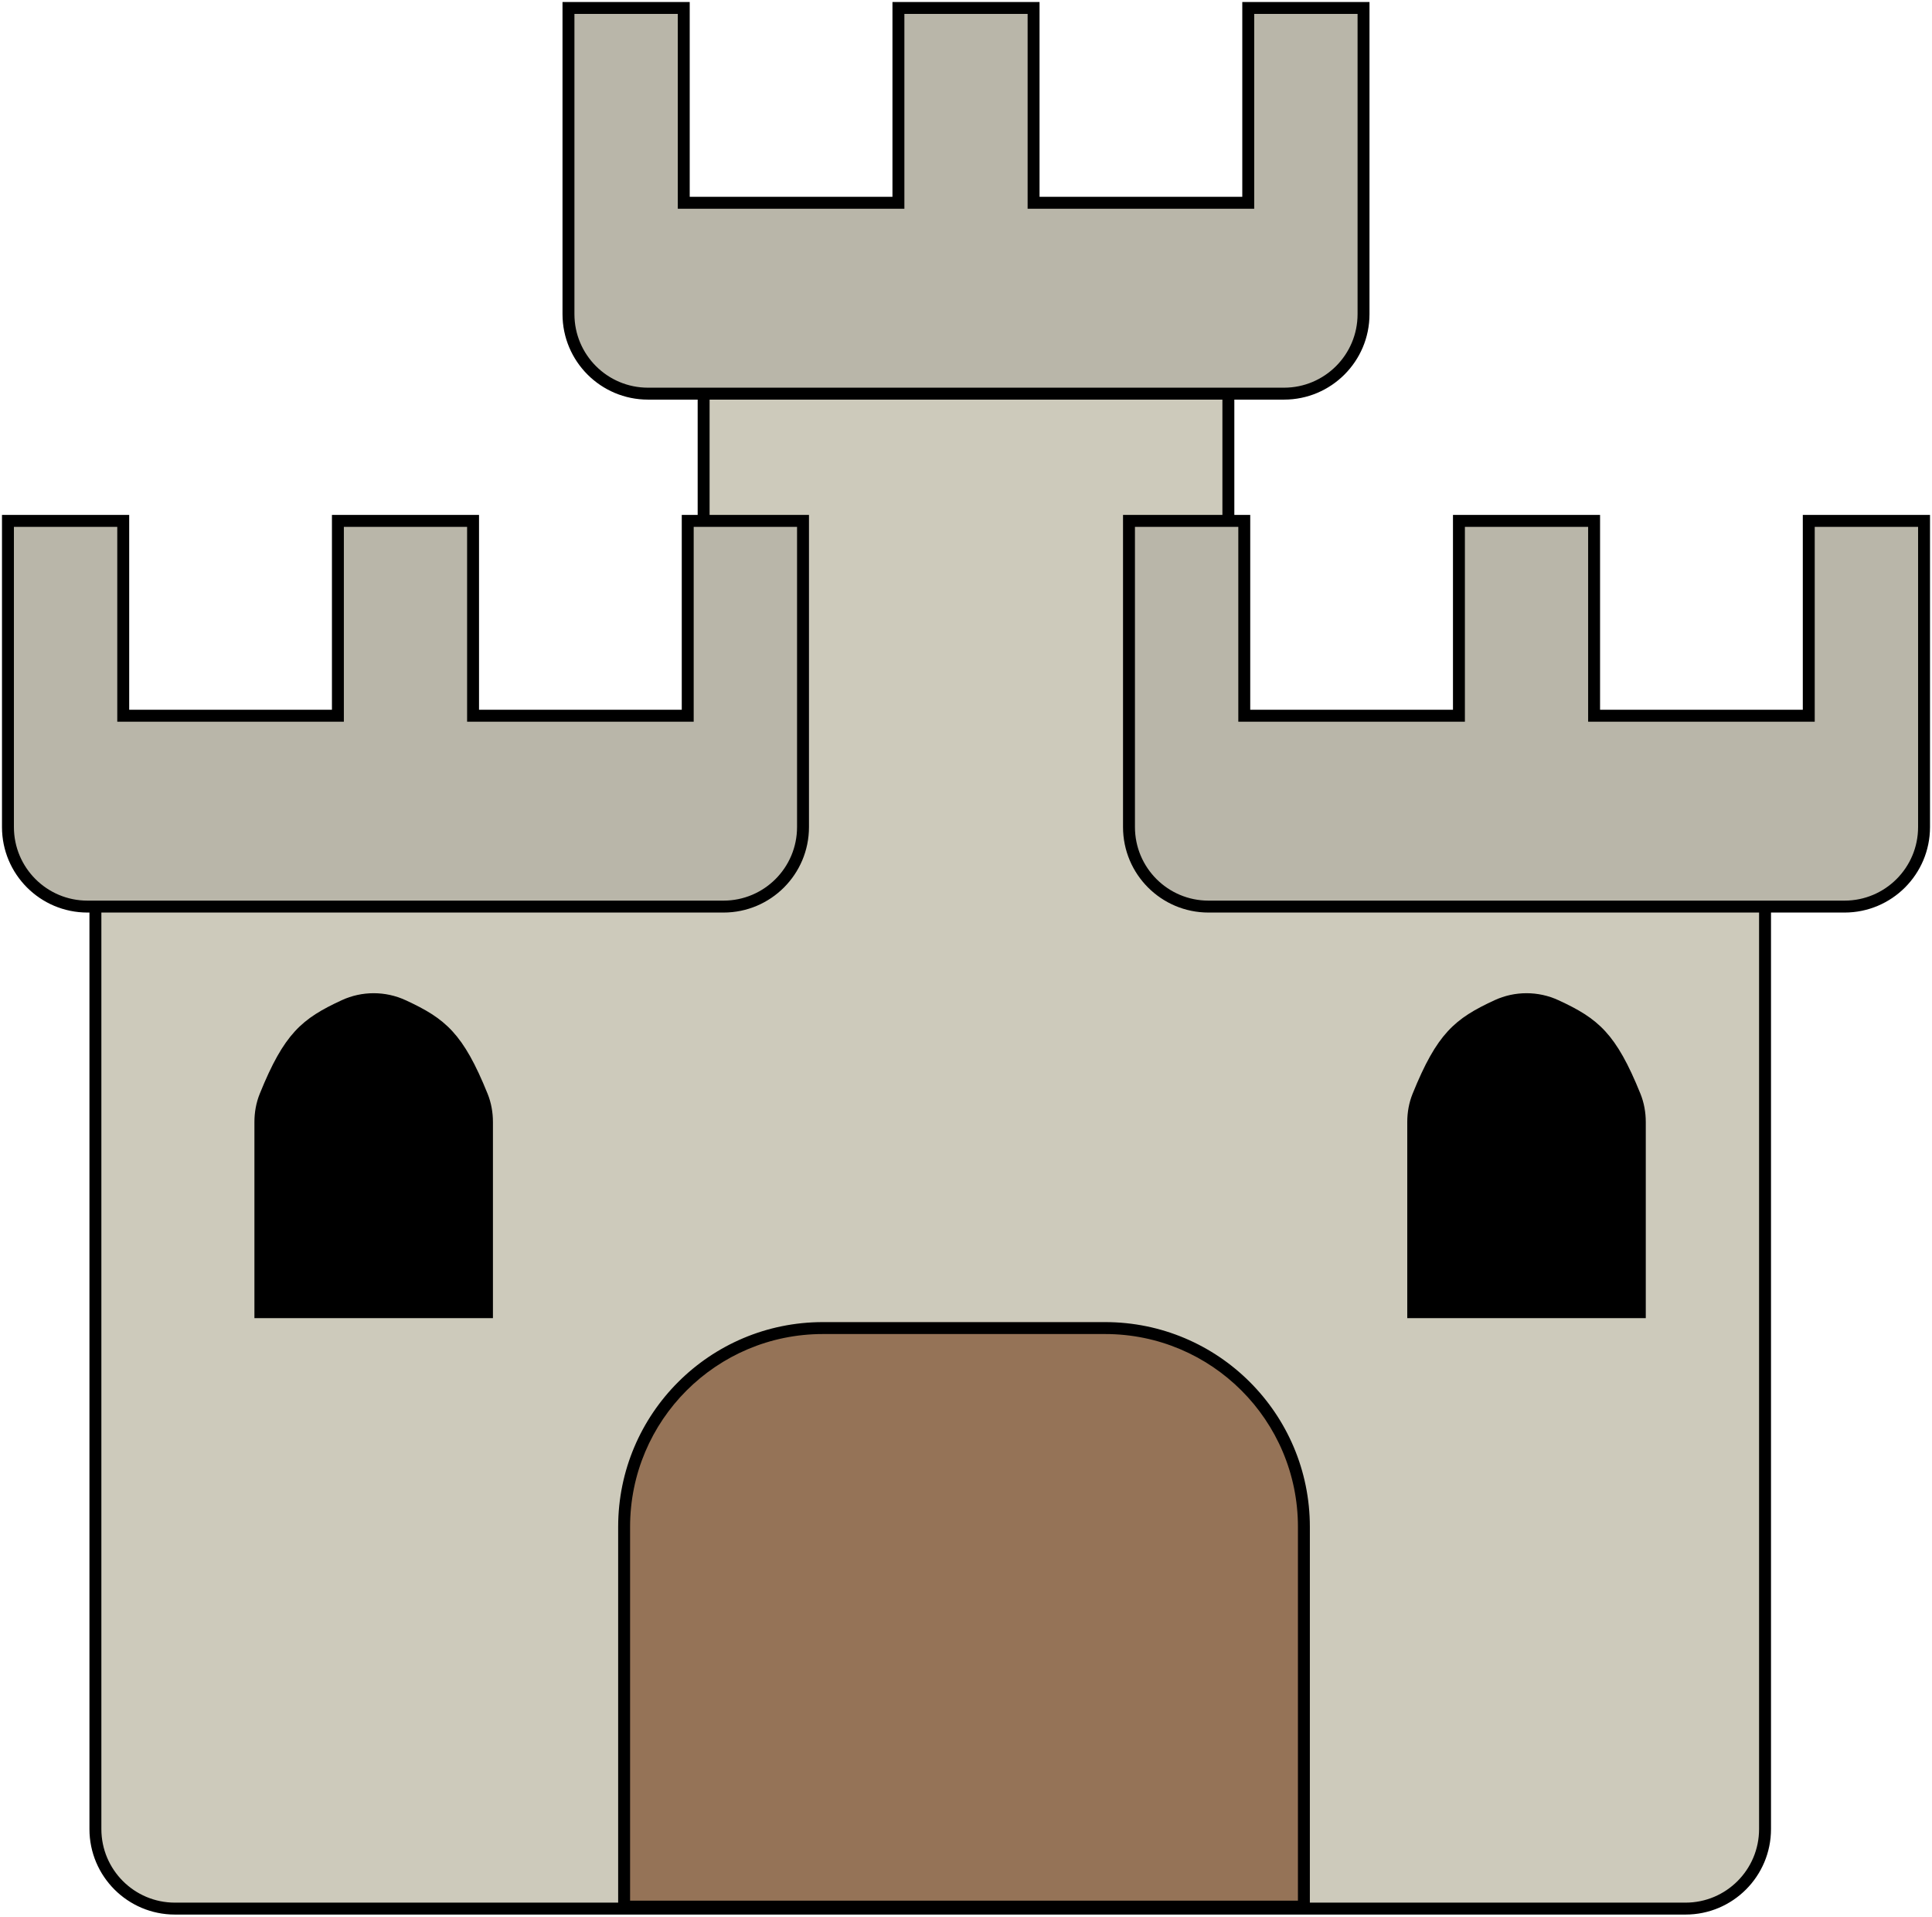
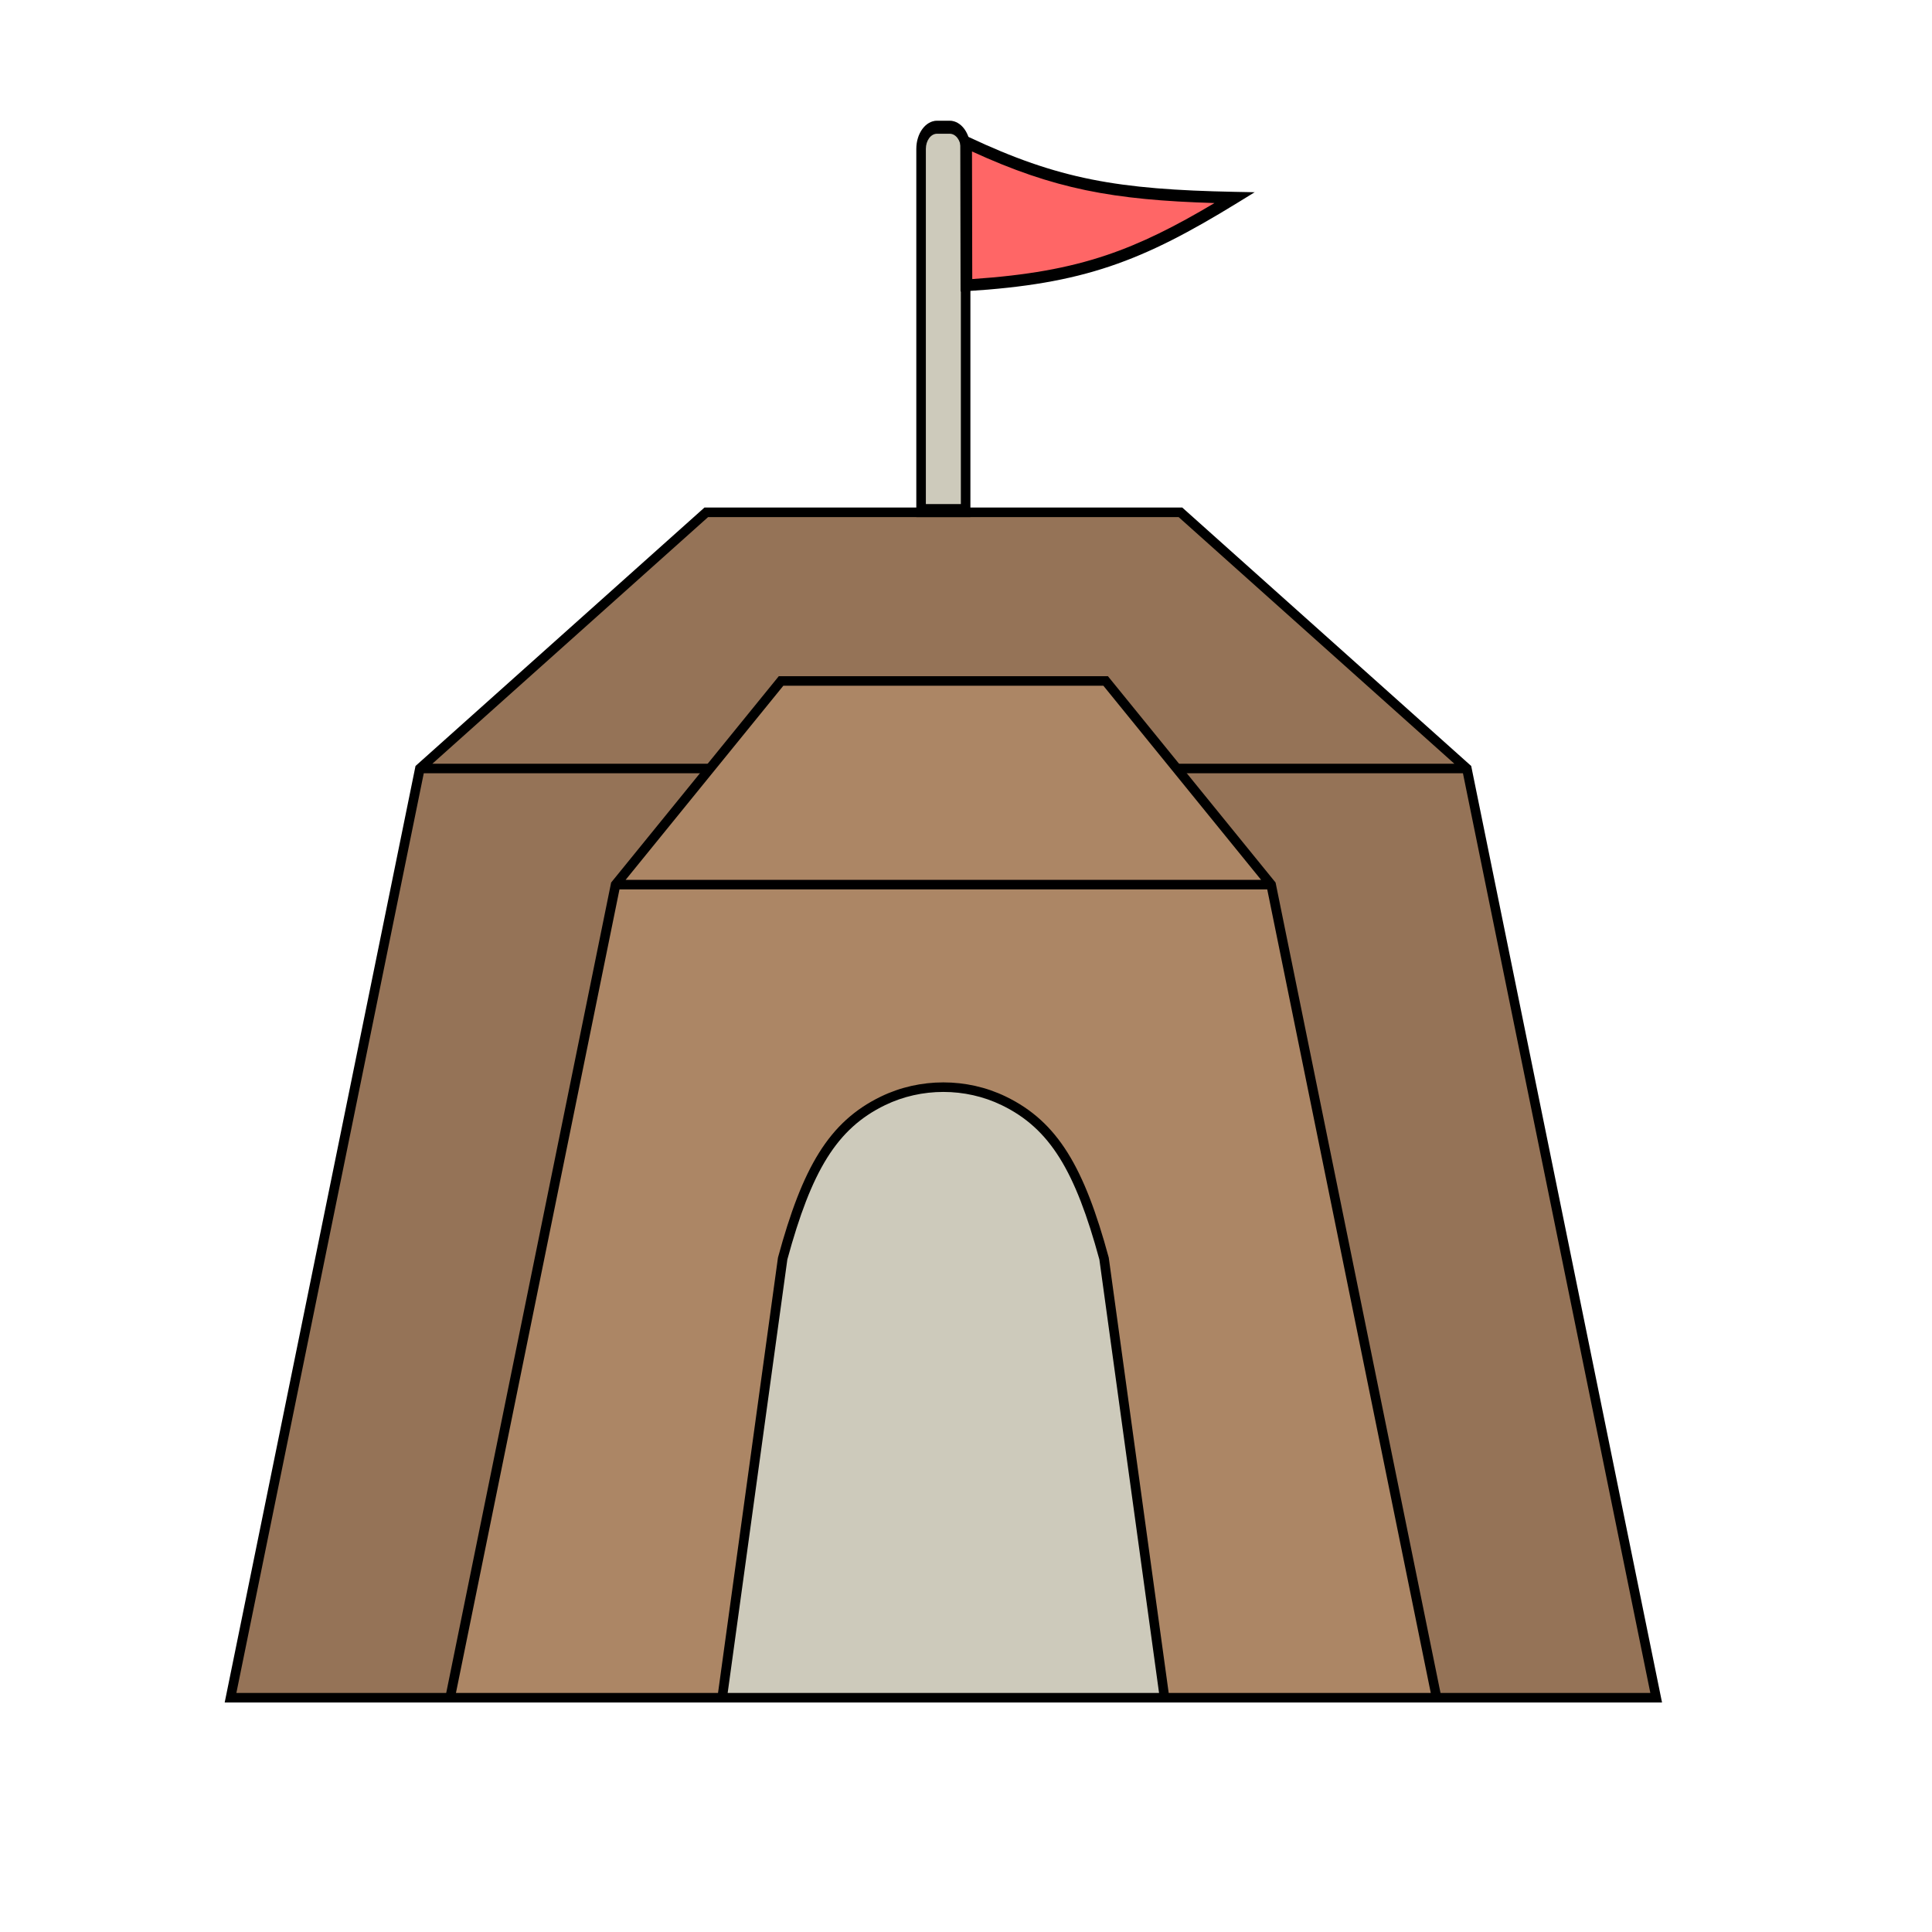
- <svg xmlns="http://www.w3.org/2000/svg" width="486" height="482" viewBox="0 0 486 482" fill="none">
-   <path d="M177 99V203H24V460C24 471.046 32.954 480 44 480H424C435.046 480 444 471.046 444 460V203H309V99H177Z" fill="#CDCABB" />
-   <path fill-rule="evenodd" clip-rule="evenodd" d="M175.5 97.5H310.5V201.5H445.5V460C445.5 471.874 435.874 481.5 424 481.5H44C32.126 481.5 22.5 471.874 22.5 460V201.5H175.5V97.5ZM178.5 100.5V204.5H25.5V460C25.5 470.217 33.783 478.5 44 478.5H424C434.217 478.5 442.5 470.217 442.5 460V204.5H307.5V100.5H178.5Z" fill="black" />
-   <path d="M157 384V479.5H328V384C328 356.386 305.614 334 278 334H207C179.386 334 157 356.386 157 384Z" fill="#957357" />
-   <path fill-rule="evenodd" clip-rule="evenodd" d="M207 335.5C180.214 335.5 158.5 357.214 158.5 384V478H326.5V384C326.5 357.214 304.786 335.5 278 335.5H207ZM155.5 384C155.5 355.557 178.557 332.5 207 332.5H278C306.443 332.5 329.5 355.557 329.5 384V481H155.5V384Z" fill="black" />
-   <path d="M2 208V131H31V180H85V131H119V180H173V131H202V208C202 219.046 193.046 228 182 228H22C10.954 228 2 219.046 2 208Z" fill="#B9B6A9" />
-   <path fill-rule="evenodd" clip-rule="evenodd" d="M0.5 129.5H32.5V178.5H83.5V129.5H120.5V178.5H171.5V129.5H203.5V208C203.5 219.874 193.874 229.5 182 229.5H22C10.126 229.5 0.5 219.874 0.5 208V129.5ZM3.5 132.5V208C3.5 218.217 11.783 226.5 22 226.5H182C192.217 226.5 200.5 218.217 200.5 208V132.5H174.5V181.5H117.5V132.5H86.5V181.5H29.5V132.5H3.5Z" fill="black" />
-   <path d="M143 79V2H172V51H226V2H260V51H314V2H343V79C343 90.046 334.046 99 323 99H163C151.954 99 143 90.046 143 79Z" fill="#B9B6A9" />
-   <path fill-rule="evenodd" clip-rule="evenodd" d="M141.5 0.5H173.5V49.5H224.5V0.5H261.5V49.5H312.5V0.5H344.5V79C344.5 90.874 334.874 100.5 323 100.5H163C151.126 100.5 141.5 90.874 141.5 79V0.5ZM144.5 3.5V79C144.5 89.217 152.783 97.5 163 97.5H323C333.217 97.5 341.5 89.217 341.5 79V3.5H315.5V52.5H258.5V3.5H227.5V52.5H170.5V3.5H144.5Z" fill="black" />
-   <path d="M284 208V131H313V180H367V131H401V180H455V131H484V208C484 219.046 475.046 228 464 228H304C292.954 228 284 219.046 284 208Z" fill="#B9B6A9" />
-   <path fill-rule="evenodd" clip-rule="evenodd" d="M282.5 129.5H314.5V178.5H365.5V129.5H402.5V178.5H453.5V129.5H485.5V208C485.5 219.874 475.874 229.5 464 229.5H304C292.126 229.5 282.5 219.874 282.5 208V129.5ZM285.5 132.5V208C285.5 218.217 293.783 226.5 304 226.5H464C474.217 226.5 482.5 218.217 482.5 208V132.5H456.5V181.5H399.5V132.5H368.5V181.5H311.5V132.5H285.5Z" fill="black" />
-   <path d="M64 282.176V331.5H124V282.176C124 279.746 123.567 277.32 122.655 275.067C116.523 259.914 112.08 256.18 102.024 251.541C96.948 249.2 91.052 249.2 85.976 251.541C75.92 256.18 71.477 259.914 65.345 275.067C64.433 277.32 64 279.746 64 282.176Z" fill="black" />
-   <path d="M354 282.176V331.5H414V282.176C414 279.746 413.567 277.32 412.655 275.067C406.523 259.914 402.08 256.18 392.024 251.541C386.948 249.2 381.052 249.2 375.976 251.541C365.92 256.18 361.477 259.914 355.345 275.067C354.433 277.32 354 279.746 354 282.176Z" fill="black" />
+ <svg xmlns="http://www.w3.org/2000/svg" width="512" height="512" viewBox="0 0 512 512" fill="none">
+   <path d="M61.094 449.909L111.272 203.656L187.172 135.768H250H312.828L388.728 203.656L438.906 449.909H61.094Z" fill="#957357" />
+   <path fill-rule="evenodd" clip-rule="evenodd" d="M186.689 134.503H313.311L389.884 202.993L440.455 451.174H59.545L110.116 202.993L186.689 134.503ZM187.655 137.033L114.584 202.391H385.416L312.345 137.033H187.655ZM387.695 204.921H112.305L62.643 448.644H437.357L387.695 204.921Z" fill="black" />
+   <path d="M119.284 449.909L163.137 234.438L206.99 180.464H250H293.01L336.863 234.438L380.716 449.909H250H119.284Z" fill="#AC8665" />
+   <path fill-rule="evenodd" clip-rule="evenodd" d="M206.388 179.199H293.612L338.041 233.881L382.265 451.174H117.735L161.959 233.881L206.388 179.199ZM207.592 181.729L165.795 233.173H334.205L292.408 181.729H207.592ZM335.83 235.703H164.17L120.832 448.644H379.168L335.83 235.703Z" fill="black" />
+   <path d="M207.412 333.529L191.388 449.909H308.611L292.588 333.529C286.164 309.906 279.34 298.2 266.005 291.739C256.015 286.899 243.985 286.899 233.995 291.739C220.66 298.2 213.836 309.906 207.412 333.529Z" fill="#CDCABB" />
+   <path fill-rule="evenodd" clip-rule="evenodd" d="M265.453 292.877C255.812 288.206 244.188 288.206 234.547 292.877C221.745 299.08 215.05 310.291 208.654 333.782L192.84 448.644H307.16L291.346 333.782C284.95 310.291 278.255 299.08 265.453 292.877ZM233.444 290.601C243.782 285.592 256.218 285.592 266.556 290.601C280.411 297.313 287.364 309.496 293.809 333.197L293.83 333.276L310.063 451.174H189.937L206.17 333.276L206.191 333.197C212.636 309.496 219.589 297.313 233.444 290.601Z" fill="black" />
+   <path d="M244.097 37.862V135.768H255.903V37.862C255.903 34.624 254.015 31.999 251.687 31.999H248.313C245.985 31.999 244.097 34.624 244.097 37.862Z" fill="#CDCABB" />
+   <path fill-rule="evenodd" clip-rule="evenodd" d="M248.313 35.443C246.683 35.443 245.362 37.242 245.362 39.461V133.589H254.638V39.461C254.638 37.242 253.317 35.443 251.687 35.443H248.313ZM242.832 39.461C242.832 35.34 245.286 31.999 248.313 31.999H251.687C254.714 31.999 257.168 35.34 257.168 39.461V137.033H242.832V39.461Z" fill="black" />
+   <path d="M327.191 52.391C296.01 51.776 280.118 49.031 256.034 37.708L256.11 75.609C286.768 73.712 302.021 67.862 327.191 52.391Z" fill="#FF6666" />
+   <path fill-rule="evenodd" clip-rule="evenodd" d="M254.478 35.264L256.694 36.305C280.524 47.508 296.186 50.228 327.222 50.841L332.505 50.945L328.003 53.712C315.379 61.472 305.158 66.871 294.203 70.559C283.242 74.25 271.619 76.203 256.205 77.156L254.562 77.258L254.478 35.264ZM257.589 40.139L257.657 73.954C272.079 72.976 282.977 71.067 293.214 67.62C302.533 64.483 311.362 60.052 321.852 53.81C294.842 52.999 279.329 50.087 257.589 40.139Z" fill="black" />
</svg>
